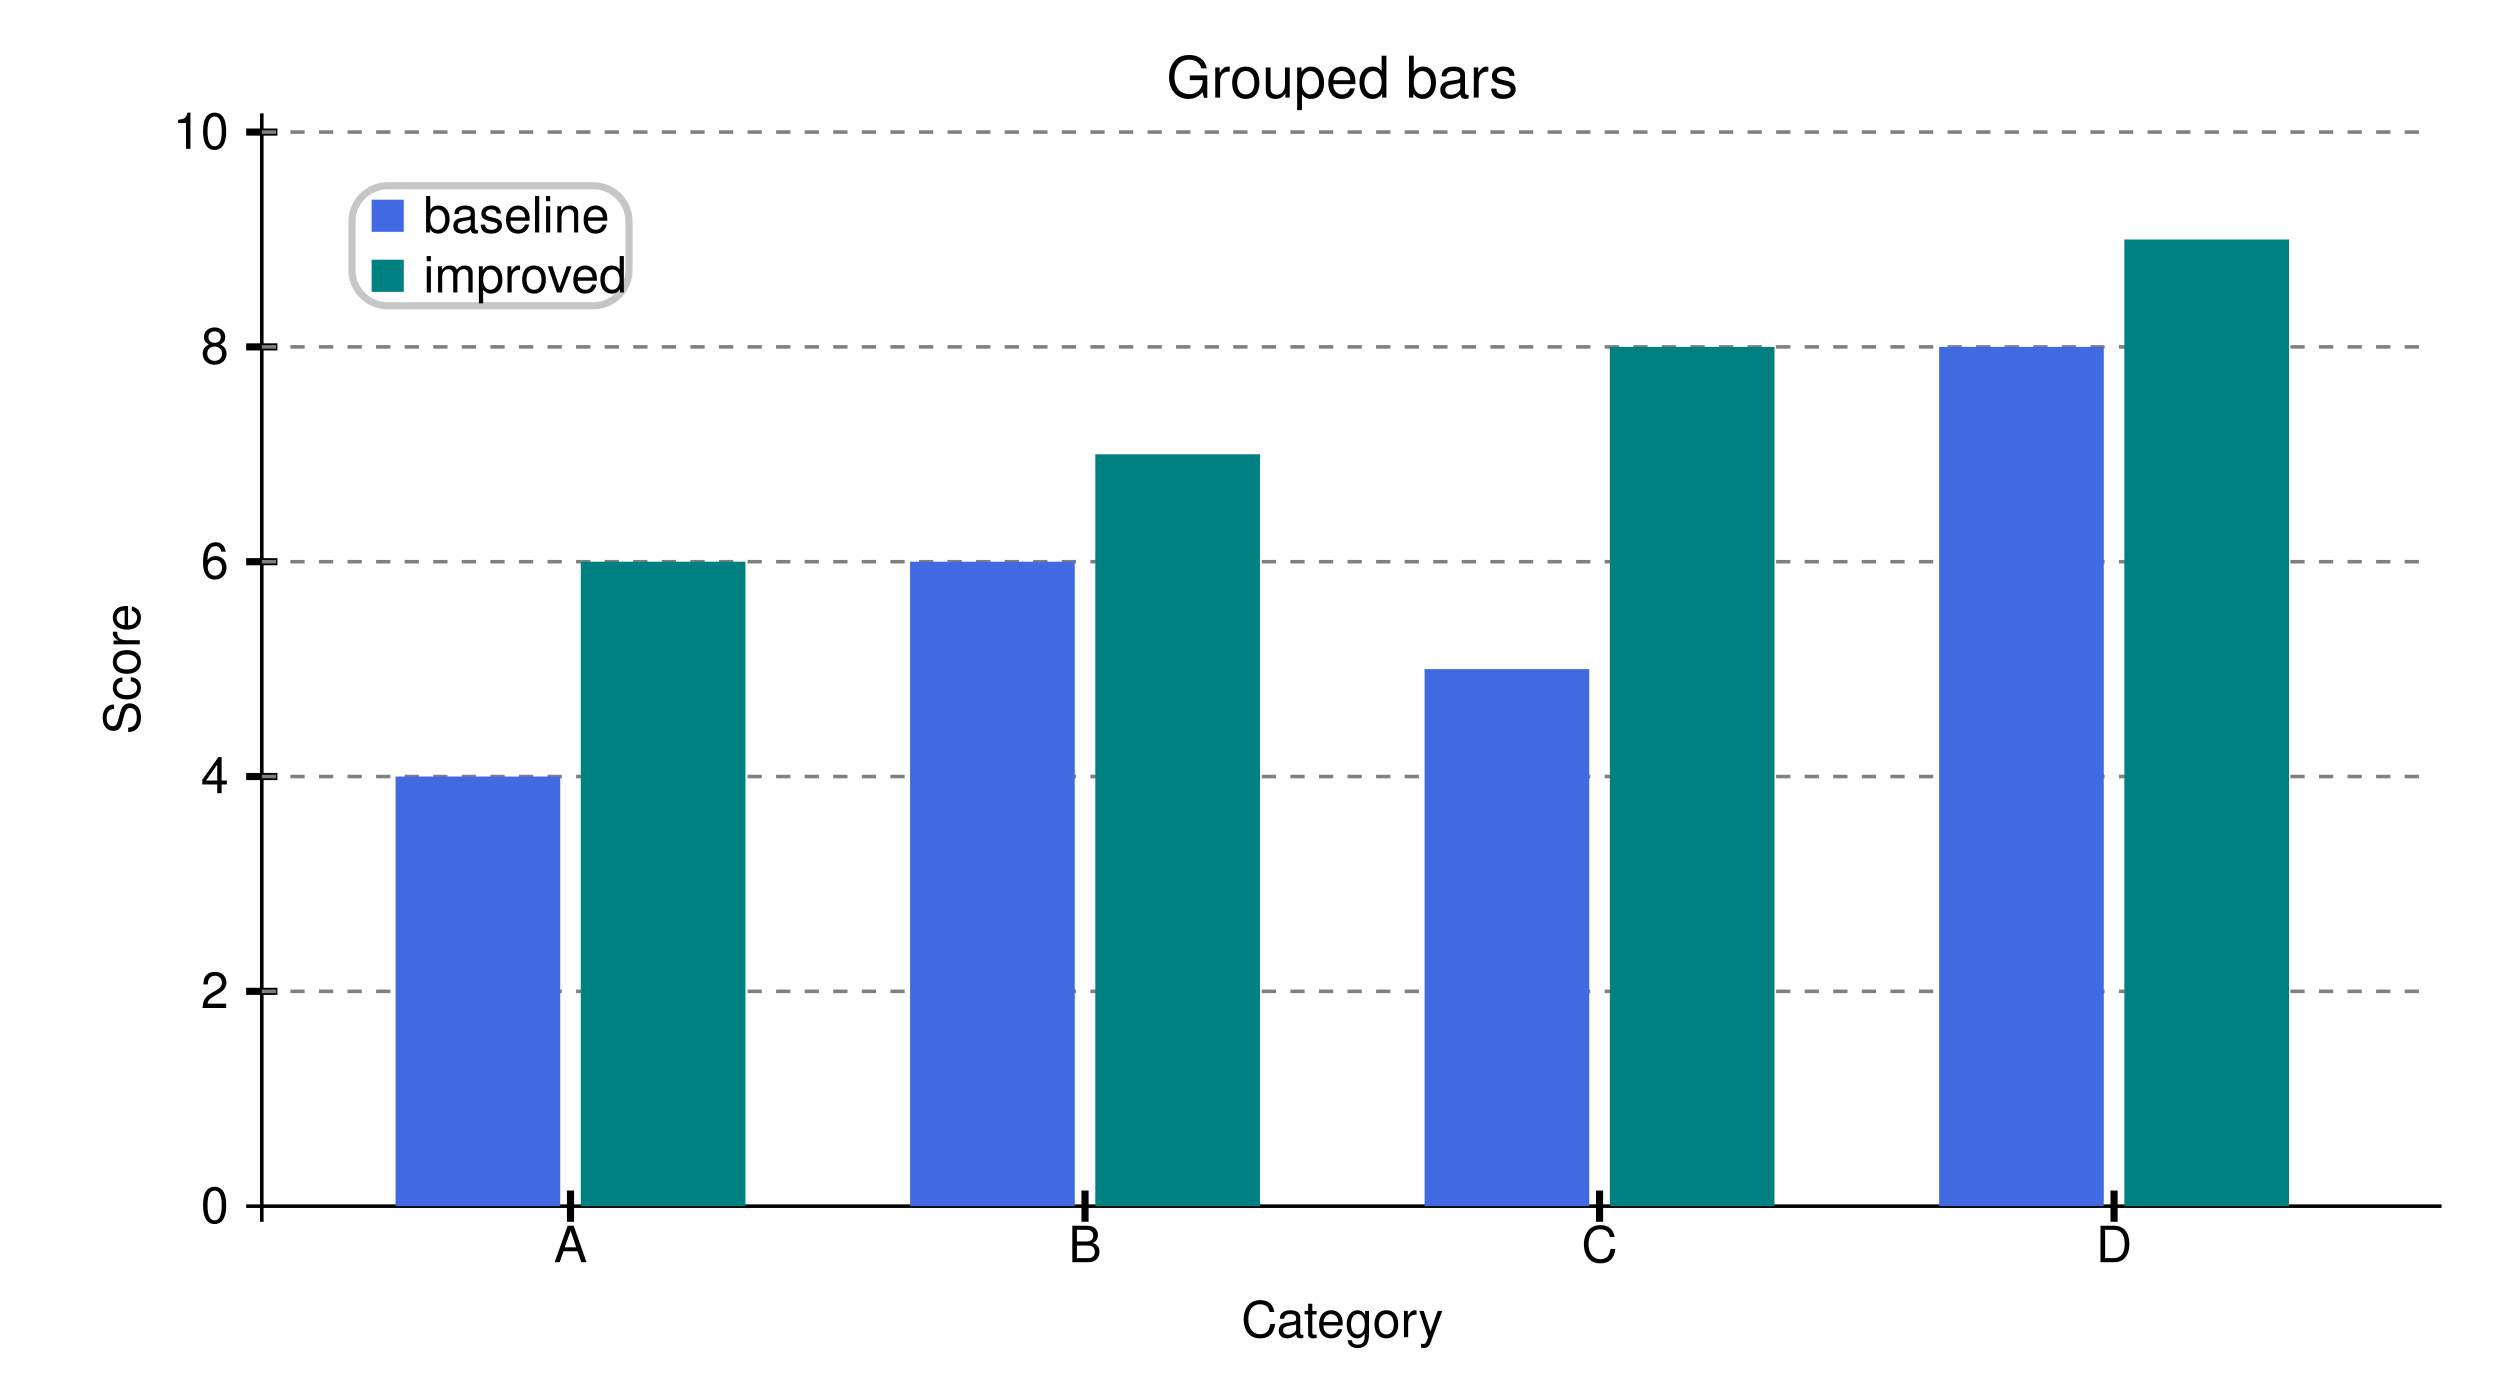
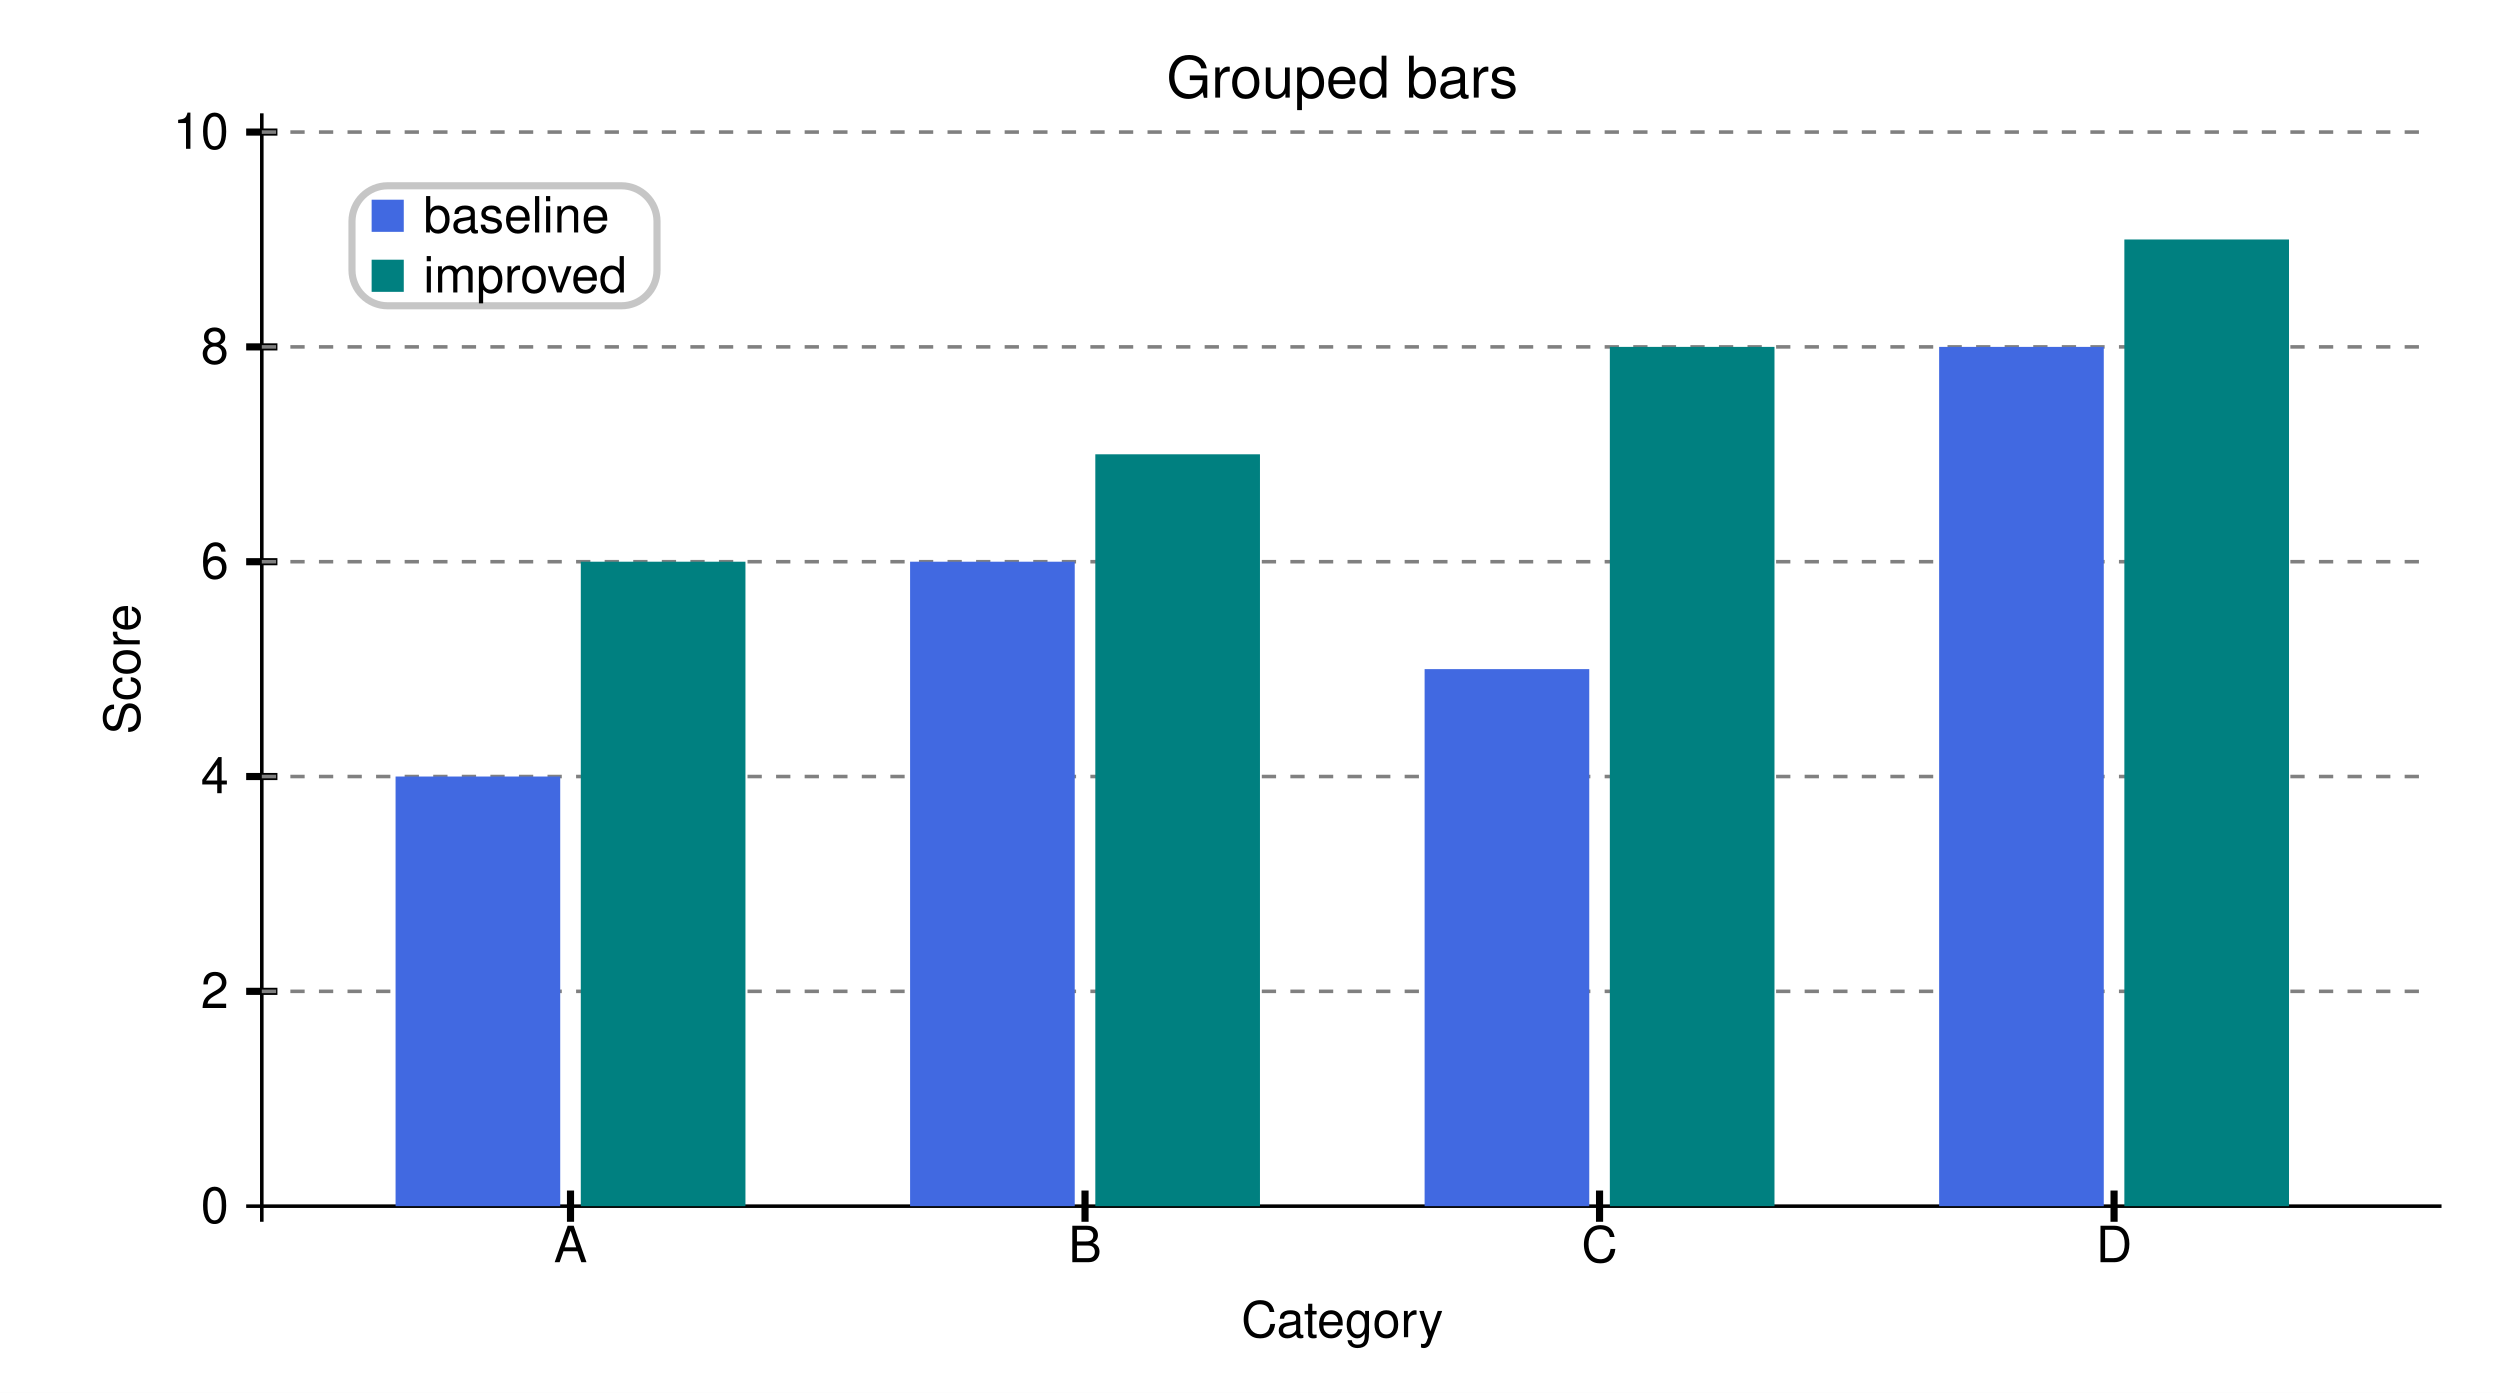
<svg xmlns="http://www.w3.org/2000/svg" xmlns:xlink="http://www.w3.org/1999/xlink" width="700" height="390" viewBox="0 0 700 390">
  <defs>
    <rect id="square" height="9" width="9" x="-4.5" y="-4.5" />
  </defs>
  <rect width="700" height="390" fill="white" stroke="none" stroke-width="1" transform="translate(0 0) rotate(0)" opacity="1" rx="0" />
  <line x1="73.303" y1="342.1" x2="73.303" y2="31.73" stroke="black" stroke-width="1" fill="none" opacity="1" />
  <line x1="68.928" y1="337.725" x2="683.628" y2="337.725" stroke="black" stroke-width="1" fill="none" opacity="1" />
  <text fill="black" transform="translate(159.7423 347) rotate(0)" dominant-baseline="hanging" text-anchor="middle" font-family="Helvetica, Arial, sans-serif" font-size="14">A</text>
  <line x1="159.742" y1="333.35" x2="159.742" y2="342.1" stroke="black" stroke-width="2" fill="none" opacity="1" />
  <text fill="black" transform="translate(303.8078 347) rotate(0)" dominant-baseline="hanging" text-anchor="middle" font-family="Helvetica, Arial, sans-serif" font-size="14">B</text>
  <line x1="303.808" y1="333.35" x2="303.808" y2="342.1" stroke="black" stroke-width="2" fill="none" opacity="1" />
  <text fill="black" transform="translate(447.8732 347) rotate(0)" dominant-baseline="hanging" text-anchor="middle" font-family="Helvetica, Arial, sans-serif" font-size="14">C</text>
  <line x1="447.873" y1="333.35" x2="447.873" y2="342.1" stroke="black" stroke-width="2" fill="none" opacity="1" />
  <text fill="black" transform="translate(591.9387 347) rotate(0)" dominant-baseline="hanging" text-anchor="middle" font-family="Helvetica, Arial, sans-serif" font-size="14">D</text>
  <line x1="591.939" y1="333.35" x2="591.939" y2="342.1" stroke="black" stroke-width="2" fill="none" opacity="1" />
  <text fill="black" transform="translate(64.028 337.725) rotate(0)" dominant-baseline="middle" text-anchor="end" font-family="Helvetica, Arial, sans-serif" font-size="14">0</text>
  <text fill="black" transform="translate(64.028 277.576) rotate(0)" dominant-baseline="middle" text-anchor="end" font-family="Helvetica, Arial, sans-serif" font-size="14">2</text>
  <line x1="68.928" y1="277.576" x2="77.678" y2="277.576" stroke="black" stroke-width="2" fill="none" opacity="1" />
  <line x1="73.303" y1="277.576" x2="678.378" y2="277.576" stroke="gray" stroke-width="1" fill="none" opacity="1" stroke-dasharray="4" />
  <text fill="black" transform="translate(64.028 217.427) rotate(0)" dominant-baseline="middle" text-anchor="end" font-family="Helvetica, Arial, sans-serif" font-size="14">4</text>
  <line x1="68.928" y1="217.427" x2="77.678" y2="217.427" stroke="black" stroke-width="2" fill="none" opacity="1" />
  <line x1="73.303" y1="217.427" x2="678.378" y2="217.427" stroke="gray" stroke-width="1" fill="none" opacity="1" stroke-dasharray="4" />
  <text fill="black" transform="translate(64.028 157.278) rotate(0)" dominant-baseline="middle" text-anchor="end" font-family="Helvetica, Arial, sans-serif" font-size="14">6</text>
  <line x1="68.928" y1="157.278" x2="77.678" y2="157.278" stroke="black" stroke-width="2" fill="none" opacity="1" />
  <line x1="73.303" y1="157.278" x2="678.378" y2="157.278" stroke="gray" stroke-width="1" fill="none" opacity="1" stroke-dasharray="4" />
  <text fill="black" transform="translate(64.028 97.129) rotate(0)" dominant-baseline="middle" text-anchor="end" font-family="Helvetica, Arial, sans-serif" font-size="14">8</text>
  <line x1="68.928" y1="97.129" x2="77.678" y2="97.129" stroke="black" stroke-width="2" fill="none" opacity="1" />
  <line x1="73.303" y1="97.129" x2="678.378" y2="97.129" stroke="gray" stroke-width="1" fill="none" opacity="1" stroke-dasharray="4" />
  <text fill="black" transform="translate(64.028 36.98) rotate(0)" dominant-baseline="middle" text-anchor="end" font-family="Helvetica, Arial, sans-serif" font-size="14">10</text>
  <line x1="68.928" y1="36.98" x2="77.678" y2="36.98" stroke="black" stroke-width="2" fill="none" opacity="1" />
  <line x1="73.303" y1="36.98" x2="678.378" y2="36.98" stroke="gray" stroke-width="1" fill="none" opacity="1" stroke-dasharray="4" />
  <rect width="46.101" height="120.298" fill="royalblue" stroke="none" stroke-width="1" transform="translate(110.76 217.427) rotate(0)" opacity="1" rx="0" />
  <rect width="46.101" height="180.447" fill="royalblue" stroke="none" stroke-width="1" transform="translate(254.8255 157.278) rotate(0)" opacity="1" rx="0" />
  <rect width="46.101" height="150.373" fill="royalblue" stroke="none" stroke-width="1" transform="translate(398.891 187.3525) rotate(0)" opacity="1" rx="0" />
  <rect width="46.101" height="240.596" fill="royalblue" stroke="none" stroke-width="1" transform="translate(542.9565 97.129) rotate(0)" opacity="1" rx="0" />
  <rect width="46.101" height="180.447" fill="teal" stroke="none" stroke-width="1" transform="translate(162.6236 157.278) rotate(0)" opacity="1" rx="0" />
  <rect width="46.101" height="210.522" fill="teal" stroke="none" stroke-width="1" transform="translate(306.6891 127.2035) rotate(0)" opacity="1" rx="0" />
  <rect width="46.101" height="240.596" fill="teal" stroke="none" stroke-width="1" transform="translate(450.7545 97.129) rotate(0)" opacity="1" rx="0" />
  <rect width="46.101" height="270.671" fill="teal" stroke="none" stroke-width="1" transform="translate(594.82 67.0545) rotate(0)" opacity="1" rx="0" />
  <text fill="black" transform="translate(375.8405 368) rotate(0)" dominant-baseline="hanging" text-anchor="middle" font-family="Helvetica, Arial, sans-serif" font-size="14">Category</text>
  <text fill="black" transform="translate(34.46 187.3525) rotate(-90)" dominant-baseline="middle" text-anchor="middle" font-family="Helvetica, Arial, sans-serif" font-size="14">Score</text>
  <text fill="black" transform="translate(375.8405 27.32) rotate(0)" dominant-baseline="auto" text-anchor="middle" font-family="Helvetica, Arial, sans-serif" font-size="16.1">Grouped bars</text>
-   <rect width="77.568" height="33.6" fill="white" stroke="silver" stroke-width="2" transform="translate(98.5567 52.0173) rotate(0)" opacity="0.9" rx="10" />
+   <rect width="85.408" height="33.6" fill="white" stroke="silver" stroke-width="2" transform="translate(98.5567 52.0173) rotate(0)" opacity="0.9" rx="10" />
  <text fill="black" transform="translate(118.5567 60.4173) rotate(0)" dominant-baseline="middle" text-anchor="start" font-family="Helvetica, Arial, sans-serif" font-size="14">
    <tspan x="0" dy="0em" textLength="52.136" lengthAdjust="spacingAndGlyphs">baseline</tspan>
    <tspan x="0" dy="1.2em" textLength="57.568" lengthAdjust="spacingAndGlyphs">improved</tspan>
  </text>
  <use xlink:href="#square" transform="translate(108.5567 60.4173) scale(1 1)" stroke="none" fill="royalblue" />
  <use xlink:href="#square" transform="translate(108.5567 77.2173) scale(1 1)" stroke="none" fill="teal" />
</svg>
